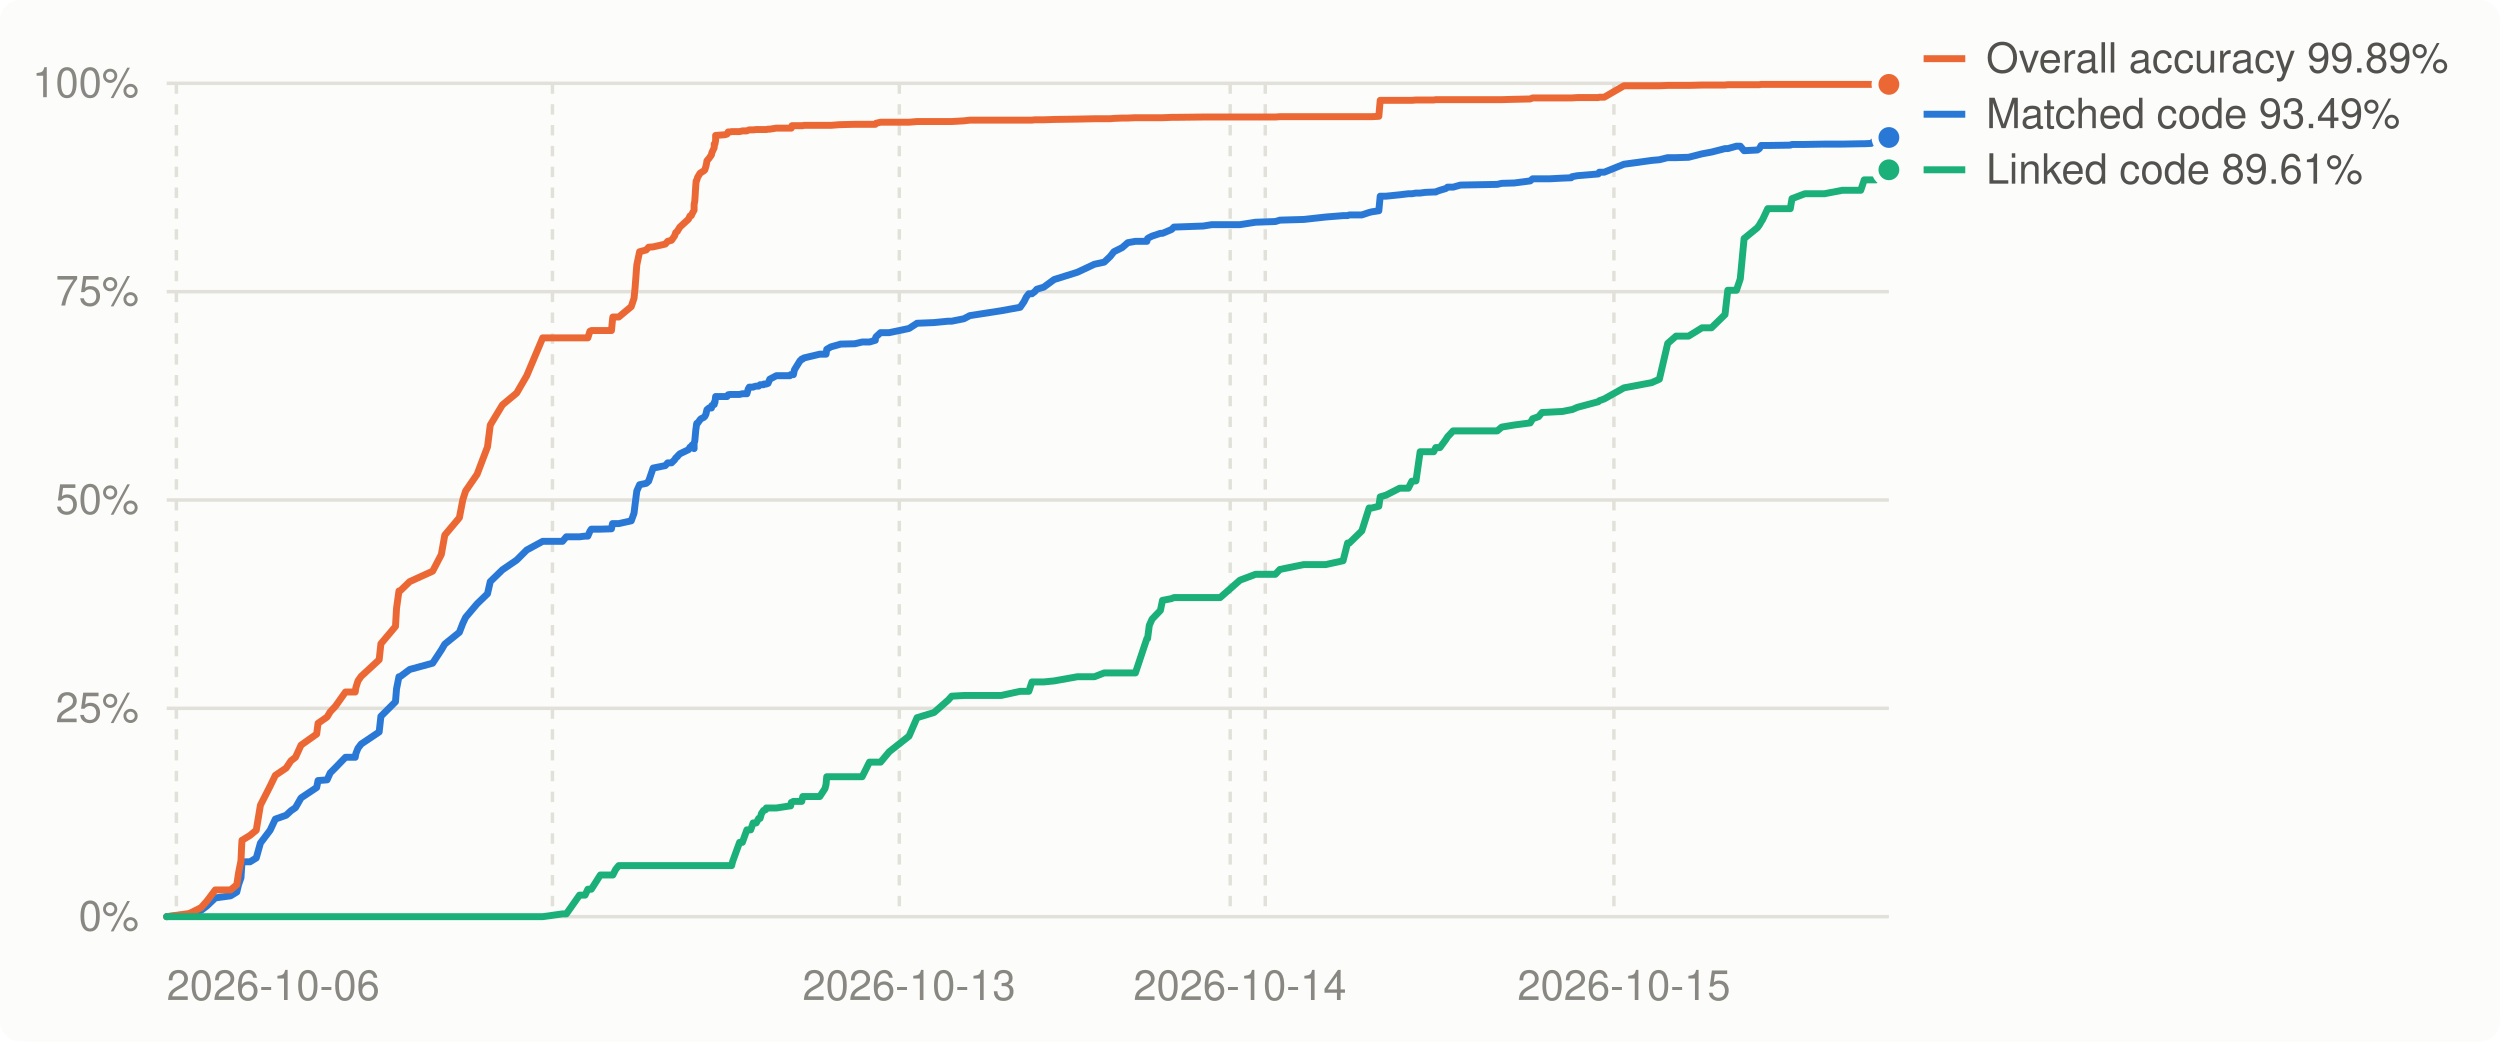
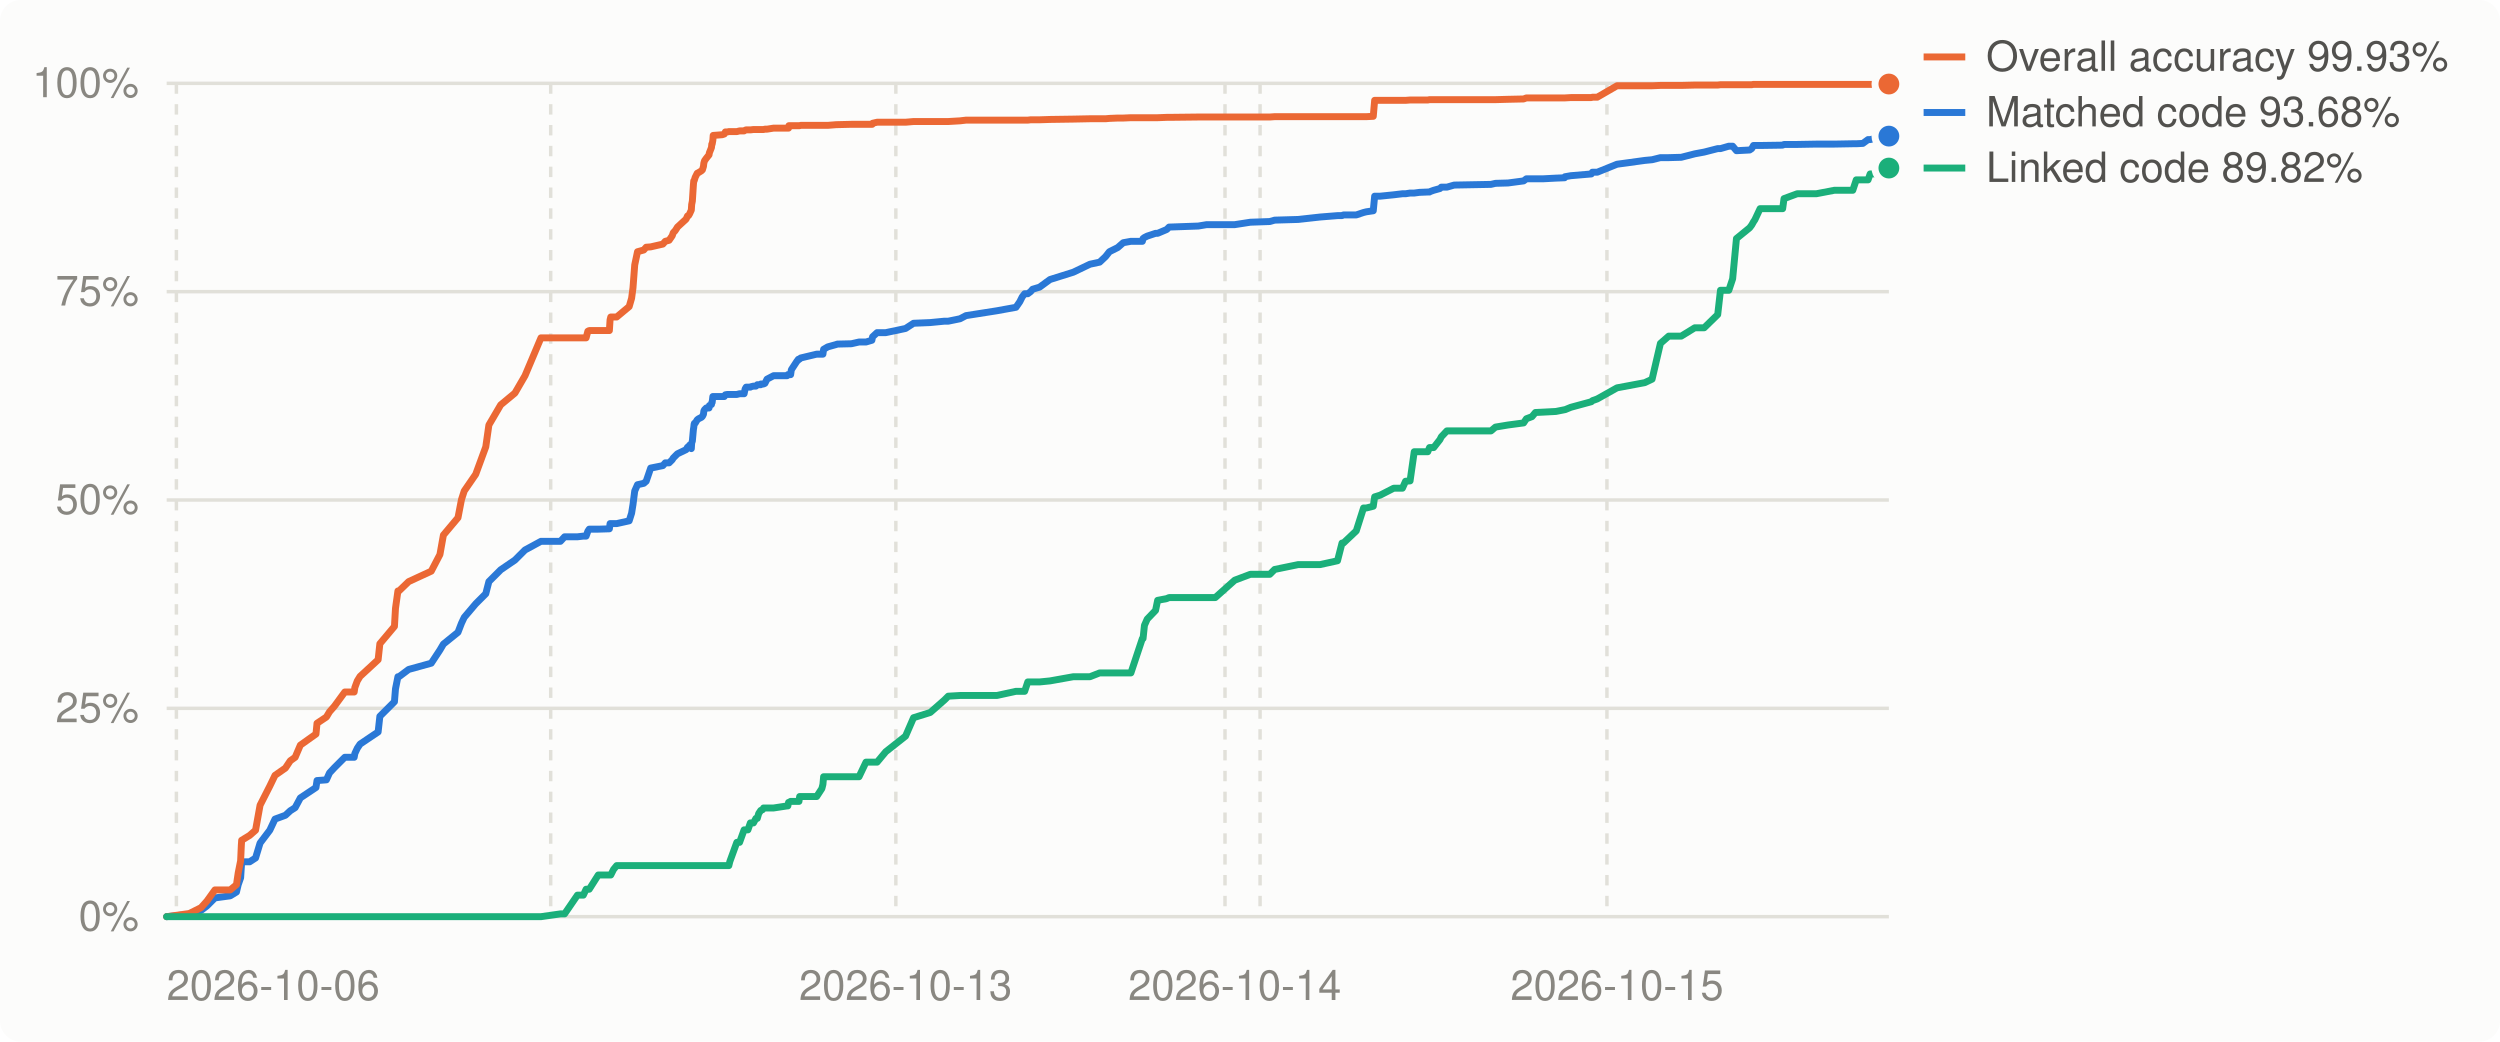
<svg xmlns="http://www.w3.org/2000/svg" viewBox="0 0 720 300" width="720" height="300" role="img" aria-label="Decompilation progress over time">
  <style>
.bg{fill:#fcfcfb}.grid{stroke:#e1e0d9}.muted{fill:#898781}.lbl{fill:#52514e}.ln0{stroke:#2a78d6}.dot0{fill:#2a78d6;stroke:#fcfcfb}.ln1{stroke:#eb6834}.dot1{fill:#eb6834;stroke:#fcfcfb}.ln2{stroke:#1baf7a}.dot2{fill:#1baf7a;stroke:#fcfcfb}
@media (prefers-color-scheme: dark){.bg{fill:#1a1a19}.grid{stroke:#2c2c2a}.muted{fill:#898781}.lbl{fill:#c3c2b7}.ln0{stroke:#3987e5}.dot0{fill:#3987e5;stroke:#1a1a19}.ln1{stroke:#d95926}.dot1{fill:#d95926;stroke:#1a1a19}.ln2{stroke:#199e70}.dot2{fill:#199e70;stroke:#1a1a19}}
text{font:12px -apple-system,BlinkMacSystemFont,'Segoe UI',Helvetica,Arial,sans-serif}
</style>
  <rect class="bg" width="720" height="300" rx="6" />
  <line x1="48" x2="544" y1="264.0" y2="264.0" class="grid" stroke-width="1" />
  <text x="40" y="268.0" class="muted" text-anchor="end">0%</text>
  <line x1="48" x2="544" y1="204.0" y2="204.0" class="grid" stroke-width="1" />
  <text x="40" y="208.0" class="muted" text-anchor="end">25%</text>
  <line x1="48" x2="544" y1="144.0" y2="144.0" class="grid" stroke-width="1" />
  <text x="40" y="148.0" class="muted" text-anchor="end">50%</text>
  <line x1="48" x2="544" y1="84.0" y2="84.0" class="grid" stroke-width="1" />
  <text x="40" y="88.0" class="muted" text-anchor="end">75%</text>
  <line x1="48" x2="544" y1="24.0" y2="24.0" class="grid" stroke-width="1" />
  <text x="40" y="28.0" class="muted" text-anchor="end">100%</text>
  <line x1="50.8" x2="50.8" y1="24" y2="264" class="grid" stroke-width="1" stroke-dasharray="3 3" />
-   <line x1="159.1" x2="159.1" y1="24" y2="264" class="grid" stroke-width="1" stroke-dasharray="3 3" />
-   <line x1="259.0" x2="259.0" y1="24" y2="264" class="grid" stroke-width="1" stroke-dasharray="3 3" />
-   <line x1="354.3" x2="354.3" y1="24" y2="264" class="grid" stroke-width="1" stroke-dasharray="3 3" />
-   <line x1="364.4" x2="364.4" y1="24" y2="264" class="grid" stroke-width="1" stroke-dasharray="3 3" />
-   <line x1="464.8" x2="464.8" y1="24" y2="264" class="grid" stroke-width="1" stroke-dasharray="3 3" />
+   <line x1="158.6" x2="158.6" y1="24" y2="264" class="grid" stroke-width="1" stroke-dasharray="3 3" />
+   <line x1="258.0" x2="258.0" y1="24" y2="264" class="grid" stroke-width="1" stroke-dasharray="3 3" />
+   <line x1="352.8" x2="352.8" y1="24" y2="264" class="grid" stroke-width="1" stroke-dasharray="3 3" />
+   <line x1="362.9" x2="362.9" y1="24" y2="264" class="grid" stroke-width="1" stroke-dasharray="3 3" />
+   <line x1="462.8" x2="462.8" y1="24" y2="264" class="grid" stroke-width="1" stroke-dasharray="3 3" />
  <text class="muted" x="48.0" y="288" text-anchor="start">2026-10-06</text>
-   <text class="muted" x="261.8" y="288" text-anchor="middle">2026-10-13</text>
-   <text class="muted" x="357.1" y="288" text-anchor="middle">2026-10-14</text>
-   <text class="muted" x="467.7" y="288" text-anchor="middle">2026-10-15</text>
-   <polyline points="48.0,264.0 53.7,263.4 54.5,263.3 57.9,262.2 59.6,260.9 62.0,258.6 66.4,258.0 68.2,256.9 68.7,254.8 69.4,252.8 69.6,249.7 69.7,248.2 72.0,248.2 73.8,247.1 75.0,242.8 77.8,239.1 79.3,235.9 82.4,234.8 83.8,233.5 85.1,232.6 86.7,229.8 91.2,226.8 91.6,224.8 94.2,224.6 95.1,222.6 96.6,221.1 99.5,218.1 102.3,218.1 102.5,217.0 103.1,215.5 104.0,214.3 109.2,210.8 109.7,206.3 113.9,202.1 114.2,198.4 114.9,194.9 115.2,194.9 118.0,192.8 124.6,191.0 127.1,187.2 128.1,185.5 132.3,182.1 133.3,179.5 134.1,177.8 137.4,173.9 140.4,171.0 141.2,167.5 144.7,164.1 148.8,161.3 151.7,158.4 156.3,155.9 162.0,155.9 163.1,154.6 166.9,154.6 168.5,154.4 169.3,154.4 169.9,153.0 170.3,152.4 172.9,152.4 176.1,152.3 176.4,150.8 176.5,150.8 177.3,150.8 178.2,150.8 181.8,150.0 182.6,147.8 182.9,145.3 183.4,141.4 184.2,139.6 186.1,139.2 186.8,138.6 188.1,134.8 191.6,134.1 192.3,133.3 193.4,133.3 194.3,132.4 194.6,131.9 195.1,131.5 195.1,131.4 195.5,131.0 195.8,130.7 198.3,129.5 198.7,128.8 199.1,128.7 199.3,128.2 199.9,129.2 199.9,127.6 200.1,127.0 200.4,123.7 200.5,123.1 200.6,122.2 200.7,121.9 200.9,121.9 201.6,120.9 201.9,120.6 202.7,120.2 203.0,119.9 203.3,119.3 203.5,118.4 203.6,118.0 204.2,117.5 204.9,117.5 205.0,116.8 205.7,116.5 205.7,115.9 205.9,115.9 206.1,114.2 206.1,114.2 207.5,114.2 208.8,114.2 209.4,114.2 209.7,113.7 209.7,113.7 210.3,113.6 210.7,113.6 211.0,113.6 213.0,113.6 213.8,113.4 215.1,113.4 215.5,112.0 215.8,111.5 216.2,111.5 216.9,111.5 217.0,111.4 217.8,111.2 218.5,111.2 218.9,110.8 219.3,110.8 219.9,110.8 220.0,110.6 220.5,110.6 220.6,110.6 220.7,110.6 221.2,110.4 221.7,109.2 223.6,108.2 227.5,108.2 227.7,107.9 227.9,107.9 228.1,107.9 228.2,107.9 228.5,107.9 228.8,106.5 230.4,103.9 230.6,103.8 230.8,103.5 230.9,103.4 231.2,103.4 231.5,103.1 236.1,102.0 237.6,102.0 237.9,102.0 238.1,100.6 239.3,99.9 241.8,99.2 242.0,99.1 246.2,99.0 248.3,98.5 250.4,98.5 252.1,98.0 252.1,97.5 252.3,97.0 253.6,95.8 256.1,95.8 261.8,94.6 264.1,93.1 269.0,92.9 273.1,92.5 274.1,92.5 277.6,91.8 279.3,90.9 288.3,89.5 293.8,88.5 294.9,86.9 295.6,85.5 296.3,84.6 297.2,84.6 298.0,84.0 298.6,83.3 300.6,82.7 303.6,80.5 310.3,78.4 315.2,76.1 318.0,75.5 319.7,73.9 320.8,72.5 323.2,71.3 324.8,69.9 327.0,69.5 330.3,69.5 330.5,68.7 331.0,68.4 331.8,68.0 334.2,67.2 334.8,67.2 337.4,66.1 338.1,65.4 346.5,65.1 349.0,64.7 351.4,64.7 357.1,64.7 361.6,64.0 367.3,63.8 368.6,63.4 375.5,63.2 381.8,62.5 386.8,62.1 388.1,62.1 388.6,61.9 392.2,61.9 394.3,61.2 395.1,61.0 397.1,60.7 397.5,56.5 399.2,56.5 403.1,56.1 405.6,55.8 406.6,55.8 407.8,55.6 409.0,55.6 410.5,55.4 412.9,55.3 413.5,55.3 413.6,55.2 414.7,54.8 416.4,54.3 416.9,53.9 418.5,53.9 420.6,53.3 431.2,53.1 432.5,52.8 436.1,52.7 440.7,52.1 441.4,51.5 443.1,51.5 444.1,51.5 446.2,51.5 450.0,51.3 452.5,51.2 452.7,50.9 454.3,50.6 460.3,50.1 460.6,49.6 462.0,49.6 467.7,47.3 475.7,46.2 477.9,46.0 480.3,45.4 482.7,45.4 486.3,45.3 490.2,44.3 492.9,43.8 496.8,42.8 497.6,42.8 500.1,42.1 501.2,42.1 502.3,43.4 506.1,43.2 506.7,42.8 507.2,41.9 507.6,41.9 509.1,41.9 515.6,41.8 516.1,41.6 519.8,41.6 525.4,41.5 530.6,41.5 535.9,41.4 536.9,41.4 538.9,41.3 540.3,40.2 541.0,40.2 543.7,39.6 544.0,39.6" fill="none" class="ln0" stroke-width="2" stroke-linejoin="round" stroke-linecap="round" />
-   <polyline points="48.0,264.0 53.7,263.2 54.5,263.1 57.9,261.4 59.6,259.5 62.0,256.3 66.4,256.3 68.2,254.8 68.7,251.4 69.4,247.9 69.6,243.5 69.7,242.0 72.0,240.6 73.8,239.1 75.0,231.9 77.8,226.4 79.3,223.3 82.4,221.2 83.8,219.1 85.1,218.1 86.7,214.6 91.2,211.4 91.6,208.3 94.2,206.5 95.1,205.0 96.6,203.4 99.5,199.3 102.3,199.3 102.5,198.0 103.1,196.1 104.0,194.8 109.2,190.0 109.7,185.4 113.9,180.4 114.2,175.2 114.9,170.2 115.2,170.2 118.0,167.5 124.6,164.5 127.1,159.7 128.1,154.1 132.3,149.1 133.3,143.9 134.1,141.4 137.4,136.6 140.4,128.7 141.2,122.4 144.7,116.6 148.8,113.2 151.7,108.2 156.3,97.3 162.0,97.3 163.1,97.3 166.9,97.3 168.5,97.3 169.3,97.3 169.9,95.4 170.3,95.2 172.9,95.2 176.1,95.2 176.4,92.1 176.5,91.3 177.3,91.3 178.2,91.3 181.8,88.3 182.6,85.9 182.9,82.9 183.4,76.3 184.2,72.5 186.1,72.0 186.8,71.2 188.1,71.1 191.6,70.3 192.3,69.5 193.4,69.2 194.3,67.9 194.6,67.0 195.1,66.6 195.1,66.5 195.5,65.9 195.8,65.4 198.3,63.1 198.7,62.2 199.1,62.1 199.3,61.6 199.9,60.5 199.9,58.9 200.1,57.9 200.4,53.2 200.5,52.1 200.6,52.1 200.7,51.8 200.9,51.1 201.6,49.9 201.9,49.7 202.7,49.2 203.0,48.9 203.3,47.9 203.5,47.0 203.6,46.3 204.2,45.6 204.9,44.6 205.0,44.0 205.7,42.5 205.7,41.5 205.9,41.5 206.1,40.4 206.1,39.0 207.5,38.9 208.8,38.8 209.4,38.6 209.7,38.1 209.7,38.0 210.3,38.0 210.7,37.9 211.0,37.9 213.0,37.9 213.8,37.7 215.1,37.7 215.5,37.5 215.8,37.4 216.2,37.4 216.9,37.4 217.0,37.4 217.8,37.3 218.5,37.3 218.9,37.3 219.3,37.3 219.9,37.3 220.0,37.3 220.5,37.3 220.6,37.3 220.7,37.3 221.2,37.2 221.7,37.2 223.6,36.9 227.5,36.9 227.7,36.9 227.9,36.9 228.1,36.2 228.2,36.2 228.5,36.2 228.8,36.2 230.4,36.2 230.6,36.2 230.8,36.2 230.9,36.2 231.2,36.2 231.5,36.1 236.1,36.1 237.6,36.1 237.9,36.1 238.1,36.1 239.3,36.1 241.8,35.9 242.0,35.9 246.2,35.8 248.3,35.8 250.4,35.8 252.1,35.8 252.1,35.8 252.3,35.5 253.6,35.2 256.1,35.2 261.8,35.2 264.1,35.0 269.0,35.0 273.1,35.0 274.1,35.0 277.6,34.8 279.3,34.6 288.3,34.6 293.8,34.6 294.9,34.6 295.6,34.6 296.3,34.6 297.2,34.6 298.0,34.5 298.6,34.5 300.6,34.5 303.6,34.4 310.3,34.3 315.2,34.2 318.0,34.2 319.7,34.2 320.8,34.1 323.2,34.0 324.8,34.0 327.0,33.9 330.3,33.9 330.5,33.9 331.0,33.9 331.8,33.9 334.2,33.9 334.8,33.9 337.4,33.8 338.1,33.8 346.5,33.7 349.0,33.7 351.4,33.7 357.1,33.7 361.6,33.7 367.3,33.7 368.6,33.6 375.5,33.6 381.8,33.6 386.8,33.6 388.1,33.6 388.6,33.6 392.2,33.6 394.3,33.6 395.1,33.6 397.1,33.5 397.5,28.9 399.2,28.9 403.1,28.9 405.6,28.9 406.6,28.9 407.8,28.8 409.0,28.8 410.5,28.8 412.9,28.8 413.5,28.7 413.6,28.7 414.7,28.7 416.4,28.7 416.9,28.7 418.5,28.7 420.6,28.7 431.2,28.7 432.5,28.7 436.1,28.6 440.7,28.5 441.4,28.2 443.1,28.2 444.1,28.2 446.2,28.2 450.0,28.2 452.5,28.2 452.7,28.2 454.3,28.1 460.3,28.1 460.6,28.0 462.0,28.0 467.7,24.7 475.7,24.7 477.9,24.7 480.3,24.6 482.7,24.6 486.3,24.6 490.2,24.5 492.9,24.5 496.8,24.5 497.6,24.4 500.1,24.4 501.2,24.4 502.3,24.4 506.1,24.4 506.7,24.4 507.2,24.3 507.6,24.3 509.1,24.3 515.6,24.3 516.1,24.3 519.8,24.3 525.4,24.3 530.6,24.3 535.9,24.3 536.9,24.3 538.9,24.3 540.3,24.3 541.0,24.3 543.7,24.3 544.0,24.3" fill="none" class="ln1" stroke-width="2" stroke-linejoin="round" stroke-linecap="round" />
-   <polyline points="48.0,264.0 53.7,264.0 54.5,264.0 57.9,264.0 59.6,264.0 62.0,264.0 66.4,264.0 68.2,264.0 68.7,264.0 69.4,264.0 69.6,264.0 69.7,264.0 72.0,264.0 73.8,264.0 75.0,264.0 77.8,264.0 79.3,264.0 82.4,264.0 83.8,264.0 85.1,264.0 86.7,264.0 91.2,264.0 91.6,264.0 94.2,264.0 95.1,264.0 96.6,264.0 99.5,264.0 102.3,264.0 102.5,264.0 103.1,264.0 104.0,264.0 109.2,264.0 109.7,264.0 113.9,264.0 114.2,264.0 114.9,264.0 115.2,264.0 118.0,264.0 124.6,264.0 127.1,264.0 128.1,264.0 132.3,264.0 133.3,264.0 134.1,264.0 137.4,264.0 140.4,264.0 141.2,264.0 144.7,264.0 148.8,264.0 151.7,264.0 156.3,264.0 162.0,263.2 163.1,263.2 166.9,257.8 168.5,257.8 169.3,256.1 169.9,256.1 170.3,256.1 172.9,252.0 176.1,252.0 176.4,252.0 176.5,252.0 177.3,250.4 178.2,249.3 181.8,249.3 182.6,249.3 182.9,249.3 183.4,249.3 184.2,249.3 186.1,249.3 186.8,249.3 188.1,249.3 191.6,249.3 192.3,249.3 193.4,249.3 194.3,249.3 194.6,249.3 195.1,249.3 195.1,249.3 195.5,249.3 195.8,249.3 198.3,249.3 198.7,249.3 199.1,249.3 199.3,249.3 199.9,249.3 199.9,249.3 200.1,249.3 200.4,249.3 200.5,249.3 200.6,249.3 200.7,249.3 200.9,249.3 201.6,249.3 201.9,249.3 202.7,249.3 203.0,249.3 203.3,249.3 203.5,249.3 203.6,249.3 204.2,249.3 204.9,249.3 205.0,249.3 205.7,249.3 205.7,249.3 205.9,249.3 206.1,249.3 206.1,249.3 207.5,249.3 208.8,249.3 209.4,249.3 209.7,249.3 209.7,249.3 210.3,249.3 210.7,249.3 211.0,248.1 213.0,242.6 213.8,242.6 215.1,239.0 215.5,239.0 215.8,239.0 216.2,239.0 216.9,237.0 217.0,237.0 217.8,237.0 218.5,235.7 218.9,235.7 219.3,234.3 219.9,233.4 220.0,233.4 220.5,233.2 220.6,232.9 220.7,232.7 221.2,232.7 221.7,232.7 223.6,232.7 227.5,232.1 227.7,232.1 227.9,231.1 228.1,231.1 228.2,231.0 228.5,230.8 228.8,230.8 230.4,230.8 230.6,230.8 230.8,230.8 230.9,230.8 231.2,229.4 231.5,229.4 236.1,229.4 237.6,227.1 237.9,225.9 238.1,223.7 239.3,223.7 241.8,223.7 242.0,223.7 246.2,223.7 248.3,223.7 250.4,219.5 252.1,219.5 252.1,219.5 252.3,219.5 253.6,219.5 256.1,216.5 261.8,212.0 264.1,206.7 269.0,205.2 273.1,201.6 274.1,200.5 277.6,200.3 279.3,200.3 288.3,200.3 293.8,199.1 294.9,199.1 295.6,199.1 296.3,199.1 297.2,196.4 298.0,196.4 298.6,196.4 300.6,196.4 303.6,196.1 310.3,194.9 315.2,194.9 318.0,193.8 319.7,193.8 320.8,193.8 323.2,193.8 324.8,193.8 327.0,193.8 330.3,183.9 330.5,183.9 331.0,180.1 331.8,178.3 334.2,175.8 334.8,172.9 337.4,172.4 338.1,172.1 346.5,172.1 349.0,172.1 351.4,172.1 357.1,167.1 361.6,165.4 367.3,165.4 368.6,164.0 375.5,162.6 381.8,162.6 386.8,161.5 388.1,156.4 388.6,156.4 392.2,152.9 394.3,146.3 395.1,146.3 397.1,145.8 397.5,143.1 399.2,142.6 403.1,140.6 405.6,140.6 406.6,138.6 407.8,138.5 409.0,130.1 410.5,130.1 412.9,130.1 413.5,128.9 413.6,128.9 414.7,128.9 416.4,126.6 416.9,125.8 418.5,124.1 420.6,124.1 431.2,124.1 432.5,123.0 436.1,122.4 440.7,121.8 441.4,120.6 443.1,120.0 444.1,118.8 446.2,118.7 450.0,118.5 452.5,118.0 452.7,118.0 454.3,117.3 460.3,115.7 460.6,115.4 462.0,114.9 467.7,111.7 475.7,110.2 477.9,109.2 480.3,98.9 482.7,96.8 486.3,96.8 490.2,94.4 492.9,94.4 496.8,90.6 497.6,83.6 500.1,83.6 501.2,80.3 502.3,68.7 506.1,65.6 506.7,64.8 507.2,63.9 507.6,63.3 509.1,60.1 515.6,60.1 516.1,57.2 519.8,55.8 525.4,55.8 530.6,54.8 535.9,54.8 536.9,51.8 538.9,51.8 540.3,51.8 541.0,50.1 543.7,50.1 544.0,48.9" fill="none" class="ln2" stroke-width="2" stroke-linejoin="round" stroke-linecap="round" />
-   <circle cx="544.0" cy="39.6" r="4" class="dot0" stroke-width="2" />
-   <circle cx="544.0" cy="24.3" r="4" class="dot1" stroke-width="2" />
-   <circle cx="544.0" cy="48.9" r="4" class="dot2" stroke-width="2" />
-   <line x1="554" x2="566" y1="48.9" y2="48.9" class="ln2" stroke-width="2" />
-   <text class="lbl" x="572" y="52.9">Linked code 89.61%</text>
-   <line x1="554" x2="566" y1="32.9" y2="32.9" class="ln0" stroke-width="2" />
-   <text class="lbl" x="572" y="36.9">Matched code 93.49%</text>
-   <line x1="554" x2="566" y1="16.9" y2="16.9" class="ln1" stroke-width="2" />
-   <text class="lbl" x="572" y="20.9">Overall accuracy 99.89%</text>
+   <text class="muted" x="260.8" y="288" text-anchor="middle">2026-10-13</text>
+   <text class="muted" x="355.6" y="288" text-anchor="middle">2026-10-14</text>
+   <text class="muted" x="465.7" y="288" text-anchor="middle">2026-10-15</text>
+   <polyline points="48.0,264.0 53.7,263.4 54.5,263.3 57.9,262.2 59.6,260.9 61.9,258.6 66.3,258.0 68.1,256.9 68.6,254.8 69.3,252.8 69.5,249.7 69.6,248.2 71.9,248.2 73.6,247.1 74.9,242.8 77.7,239.1 79.2,235.9 82.2,234.8 83.6,233.5 85.0,232.6 86.5,229.8 91.0,226.8 91.3,224.8 94.0,224.6 94.9,222.6 96.3,221.1 99.3,218.1 102.0,218.1 102.2,217.0 102.9,215.5 103.7,214.3 108.9,210.8 109.4,206.3 113.6,202.1 113.9,198.4 114.6,194.9 114.9,194.9 117.7,192.8 124.2,191.0 126.7,187.2 127.7,185.5 131.9,182.1 132.9,179.5 133.7,177.8 137.0,173.9 139.9,171.0 140.8,167.5 144.2,164.1 148.3,161.3 151.2,158.4 155.8,155.9 161.4,155.9 162.6,154.6 166.3,154.6 168.0,154.4 168.8,154.4 169.3,153.0 169.7,152.4 172.3,152.4 175.5,152.3 175.7,150.8 175.9,150.8 176.7,150.8 177.6,150.8 181.2,150.0 181.9,147.8 182.3,145.3 182.8,141.4 183.6,139.6 185.4,139.2 186.1,138.6 187.4,134.8 190.9,134.1 191.6,133.3 192.7,133.3 193.6,132.4 193.9,131.9 194.3,131.5 194.4,131.4 194.8,131.0 195.1,130.7 197.6,129.5 198.0,128.8 198.3,128.7 198.6,128.2 199.1,129.2 199.2,127.6 199.4,127.0 199.7,123.7 199.8,123.1 199.9,122.2 200.0,121.9 200.2,121.9 200.8,120.9 201.2,120.6 202.0,120.2 202.3,119.9 202.6,119.3 202.7,118.4 202.9,118.0 203.4,117.5 204.2,117.5 204.3,116.8 204.9,116.5 205.0,115.9 205.1,115.9 205.3,114.2 205.4,114.2 206.7,114.2 208.0,114.2 208.6,114.2 208.9,113.7 208.9,113.7 209.5,113.6 209.9,113.6 210.2,113.6 212.2,113.6 213.0,113.4 214.3,113.4 214.6,112.0 214.9,111.5 215.4,111.5 216.1,111.5 216.2,111.4 217.0,111.2 217.7,111.2 218.1,110.8 218.5,110.8 219.1,110.8 219.1,110.6 219.6,110.6 219.8,110.6 219.9,110.6 220.3,110.4 220.9,109.2 222.8,108.2 226.7,108.2 226.9,107.9 227.1,107.9 227.2,107.9 227.4,107.9 227.7,107.9 227.9,106.5 229.6,103.9 229.8,103.8 229.9,103.5 230.1,103.4 230.3,103.4 230.6,103.1 235.2,102.0 236.7,102.0 237.0,102.0 237.2,100.6 238.4,99.9 240.9,99.2 241.1,99.1 245.2,99.0 247.4,98.5 249.4,98.5 251.1,98.0 251.2,97.5 251.3,97.0 252.6,95.8 255.1,95.8 260.8,94.6 263.1,93.1 267.9,92.9 272.0,92.5 273.1,92.5 276.5,91.8 278.2,90.9 287.1,89.5 292.6,88.5 293.7,86.9 294.4,85.5 295.1,84.6 296.0,84.6 296.8,84.0 297.4,83.3 299.4,82.7 302.4,80.5 309.1,78.4 313.9,76.1 316.7,75.5 318.4,73.9 319.5,72.5 321.9,71.3 323.5,69.9 325.7,69.5 329.0,69.5 329.2,68.7 329.6,68.4 330.4,68.0 332.8,67.2 333.4,67.2 336.0,66.1 336.7,65.4 345.1,65.1 347.5,64.7 350.0,64.7 355.6,64.7 360.1,64.0 365.7,63.8 367.1,63.4 373.9,63.2 380.2,62.5 385.2,62.1 386.5,62.1 386.9,61.9 390.6,61.9 392.7,61.2 393.5,61.0 395.5,60.7 395.9,56.5 397.5,56.5 401.4,56.1 403.9,55.8 404.8,55.8 406.1,55.6 407.3,55.6 408.8,55.4 411.2,55.3 411.7,55.3 411.8,55.2 412.9,54.8 414.7,54.3 415.1,53.9 416.7,53.9 418.8,53.3 429.4,53.1 430.7,52.8 434.3,52.7 438.8,52.1 439.6,51.5 441.2,51.5 442.2,51.5 444.3,51.5 448.1,51.3 450.6,51.2 450.7,50.9 452.4,50.6 458.3,50.1 458.6,49.6 460.0,49.6 465.7,47.3 473.7,46.2 475.8,46.0 478.2,45.4 480.6,45.4 484.2,45.3 488.1,44.3 490.8,43.8 494.7,42.8 495.5,42.8 497.9,42.1 499.0,42.1 500.1,43.4 503.9,43.2 504.5,42.8 505.0,41.9 505.4,41.9 506.9,41.9 513.4,41.8 513.8,41.6 517.6,41.6 523.1,41.5 528.3,41.5 533.6,41.4 534.6,41.4 536.5,41.3 538.0,40.2 538.6,40.2 541.4,39.6 541.6,39.6 544.0,39.2" fill="none" class="ln0" stroke-width="2" stroke-linejoin="round" stroke-linecap="round" />
+   <polyline points="48.0,264.0 53.7,263.2 54.5,263.1 57.9,261.4 59.6,259.5 61.9,256.3 66.3,256.3 68.1,254.8 68.6,251.4 69.3,247.9 69.5,243.5 69.6,242.0 71.9,240.6 73.6,239.1 74.9,231.9 77.7,226.4 79.2,223.3 82.2,221.2 83.6,219.1 85.0,218.1 86.5,214.6 91.0,211.4 91.3,208.3 94.0,206.5 94.9,205.0 96.3,203.4 99.3,199.3 102.0,199.3 102.2,198.0 102.9,196.1 103.7,194.8 108.9,190.0 109.4,185.4 113.6,180.4 113.9,175.2 114.6,170.2 114.9,170.2 117.7,167.5 124.2,164.5 126.7,159.7 127.7,154.1 131.9,149.1 132.9,143.9 133.7,141.4 137.0,136.6 139.9,128.7 140.8,122.4 144.2,116.6 148.3,113.2 151.2,108.2 155.8,97.3 161.4,97.3 162.6,97.3 166.3,97.3 168.0,97.3 168.8,97.3 169.3,95.4 169.7,95.2 172.3,95.2 175.5,95.2 175.7,92.1 175.9,91.3 176.7,91.3 177.6,91.3 181.2,88.3 181.9,85.9 182.3,82.9 182.8,76.3 183.6,72.5 185.4,72.0 186.1,71.2 187.4,71.1 190.9,70.3 191.6,69.5 192.7,69.2 193.6,67.9 193.9,67.0 194.3,66.6 194.4,66.5 194.8,65.9 195.1,65.4 197.6,63.1 198.0,62.2 198.3,62.1 198.6,61.6 199.1,60.5 199.2,58.9 199.4,57.9 199.7,53.2 199.8,52.1 199.9,52.1 200.0,51.8 200.2,51.1 200.8,49.9 201.2,49.7 202.0,49.2 202.3,48.9 202.6,47.9 202.7,47.0 202.9,46.3 203.4,45.6 204.2,44.6 204.3,44.0 204.9,42.5 205.0,41.5 205.1,41.5 205.3,40.4 205.4,39.0 206.7,38.9 208.0,38.8 208.6,38.6 208.9,38.1 208.9,38.0 209.5,38.0 209.9,37.9 210.2,37.9 212.2,37.9 213.0,37.7 214.3,37.7 214.6,37.5 214.9,37.4 215.4,37.4 216.1,37.4 216.2,37.4 217.0,37.3 217.7,37.3 218.1,37.3 218.5,37.3 219.1,37.3 219.1,37.3 219.6,37.3 219.8,37.3 219.9,37.3 220.3,37.2 220.9,37.2 222.8,36.9 226.7,36.9 226.9,36.9 227.1,36.9 227.2,36.2 227.4,36.2 227.7,36.2 227.9,36.2 229.6,36.2 229.8,36.2 229.9,36.2 230.1,36.2 230.3,36.2 230.6,36.1 235.2,36.1 236.7,36.1 237.0,36.1 237.2,36.1 238.4,36.1 240.9,35.9 241.1,35.9 245.2,35.8 247.4,35.8 249.4,35.8 251.1,35.8 251.2,35.8 251.3,35.5 252.6,35.2 255.1,35.2 260.8,35.2 263.1,35.0 267.9,35.0 272.0,35.0 273.1,35.0 276.5,34.8 278.2,34.6 287.1,34.6 292.6,34.6 293.7,34.6 294.4,34.6 295.1,34.6 296.0,34.6 296.8,34.5 297.4,34.5 299.4,34.5 302.4,34.4 309.1,34.3 313.9,34.2 316.7,34.2 318.4,34.2 319.5,34.1 321.9,34.0 323.5,34.0 325.7,33.9 329.0,33.9 329.2,33.9 329.6,33.9 330.4,33.9 332.8,33.9 333.4,33.9 336.0,33.8 336.7,33.8 345.1,33.7 347.5,33.7 350.0,33.7 355.6,33.7 360.1,33.7 365.7,33.7 367.1,33.6 373.9,33.6 380.2,33.6 385.2,33.6 386.5,33.6 386.9,33.6 390.6,33.6 392.7,33.6 393.5,33.6 395.5,33.5 395.9,28.9 397.5,28.9 401.4,28.9 403.9,28.9 404.8,28.9 406.1,28.8 407.3,28.8 408.8,28.8 411.2,28.8 411.7,28.7 411.8,28.7 412.9,28.7 414.7,28.7 415.1,28.7 416.7,28.7 418.8,28.7 429.4,28.7 430.7,28.7 434.3,28.6 438.8,28.5 439.6,28.2 441.2,28.2 442.2,28.2 444.3,28.2 448.1,28.2 450.6,28.2 450.7,28.2 452.4,28.1 458.3,28.1 458.6,28.0 460.0,28.0 465.7,24.7 473.7,24.7 475.8,24.7 478.2,24.6 480.6,24.6 484.2,24.6 488.1,24.5 490.8,24.5 494.7,24.5 495.5,24.4 497.9,24.4 499.0,24.4 500.1,24.4 503.9,24.4 504.5,24.4 505.0,24.3 505.4,24.3 506.9,24.3 513.4,24.3 513.8,24.3 517.6,24.3 523.1,24.3 528.3,24.3 533.6,24.3 534.6,24.3 536.5,24.3 538.0,24.3 538.6,24.3 541.4,24.3 541.6,24.3 544.0,24.2" fill="none" class="ln1" stroke-width="2" stroke-linejoin="round" stroke-linecap="round" />
+   <polyline points="48.0,264.0 53.7,264.0 54.5,264.0 57.9,264.0 59.6,264.0 61.9,264.0 66.3,264.0 68.1,264.0 68.6,264.0 69.3,264.0 69.5,264.0 69.6,264.0 71.9,264.0 73.6,264.0 74.9,264.0 77.7,264.0 79.2,264.0 82.2,264.0 83.6,264.0 85.0,264.0 86.5,264.0 91.0,264.0 91.3,264.0 94.0,264.0 94.9,264.0 96.3,264.0 99.3,264.0 102.0,264.0 102.2,264.0 102.9,264.0 103.7,264.0 108.9,264.0 109.4,264.0 113.6,264.0 113.9,264.0 114.6,264.0 114.9,264.0 117.7,264.0 124.2,264.0 126.7,264.0 127.7,264.0 131.9,264.0 132.9,264.0 133.7,264.0 137.0,264.0 139.9,264.0 140.8,264.0 144.2,264.0 148.3,264.0 151.2,264.0 155.8,264.0 161.4,263.2 162.6,263.2 166.3,257.8 168.0,257.8 168.8,256.1 169.3,256.1 169.7,256.1 172.3,252.0 175.5,252.0 175.7,252.0 175.9,252.0 176.7,250.4 177.6,249.3 181.2,249.3 181.9,249.3 182.3,249.3 182.8,249.3 183.6,249.3 185.4,249.3 186.1,249.3 187.4,249.3 190.9,249.3 191.6,249.3 192.7,249.3 193.6,249.3 193.9,249.3 194.3,249.3 194.4,249.3 194.8,249.3 195.1,249.3 197.6,249.3 198.0,249.3 198.3,249.3 198.6,249.3 199.1,249.3 199.2,249.3 199.4,249.3 199.7,249.3 199.8,249.3 199.9,249.3 200.0,249.3 200.2,249.3 200.8,249.3 201.2,249.3 202.0,249.3 202.3,249.3 202.6,249.3 202.7,249.3 202.9,249.3 203.4,249.3 204.2,249.3 204.3,249.3 204.9,249.3 205.0,249.3 205.1,249.3 205.3,249.3 205.4,249.3 206.7,249.3 208.0,249.3 208.6,249.3 208.9,249.3 208.9,249.3 209.5,249.3 209.9,249.3 210.2,248.1 212.2,242.6 213.0,242.6 214.3,239.0 214.6,239.0 214.9,239.0 215.4,239.0 216.1,237.0 216.2,237.0 217.0,237.0 217.7,235.7 218.1,235.7 218.5,234.3 219.1,233.4 219.1,233.4 219.6,233.2 219.8,232.9 219.9,232.7 220.3,232.7 220.9,232.7 222.8,232.7 226.7,232.1 226.9,232.1 227.1,231.1 227.2,231.1 227.4,231.0 227.7,230.8 227.9,230.8 229.6,230.8 229.8,230.8 229.9,230.8 230.1,230.8 230.3,229.4 230.6,229.4 235.2,229.4 236.7,227.1 237.0,225.9 237.2,223.7 238.4,223.7 240.9,223.7 241.1,223.7 245.2,223.7 247.4,223.7 249.4,219.5 251.1,219.5 251.2,219.5 251.3,219.5 252.6,219.5 255.1,216.5 260.8,212.0 263.1,206.7 267.9,205.2 272.0,201.6 273.1,200.5 276.5,200.3 278.2,200.3 287.1,200.3 292.6,199.1 293.7,199.1 294.4,199.1 295.1,199.1 296.0,196.4 296.8,196.4 297.4,196.4 299.4,196.4 302.4,196.1 309.1,194.9 313.9,194.9 316.7,193.8 318.4,193.8 319.5,193.8 321.9,193.8 323.5,193.8 325.7,193.8 329.0,183.9 329.2,183.9 329.6,180.1 330.4,178.3 332.8,175.8 333.4,172.9 336.0,172.4 336.7,172.1 345.1,172.1 347.5,172.1 350.0,172.1 355.6,167.1 360.1,165.4 365.7,165.4 367.1,164.0 373.9,162.6 380.2,162.6 385.2,161.5 386.5,156.4 386.9,156.4 390.6,152.9 392.7,146.3 393.5,146.3 395.5,145.8 395.9,143.1 397.5,142.6 401.4,140.6 403.9,140.6 404.8,138.6 406.1,138.5 407.3,130.1 408.8,130.1 411.2,130.1 411.7,128.9 411.8,128.9 412.9,128.9 414.7,126.6 415.1,125.8 416.7,124.1 418.8,124.1 429.4,124.1 430.7,123.0 434.3,122.4 438.8,121.8 439.6,120.6 441.2,120.0 442.2,118.8 444.3,118.7 448.1,118.5 450.6,118.0 450.7,118.0 452.4,117.3 458.3,115.7 458.6,115.4 460.0,114.9 465.7,111.7 473.7,110.2 475.8,109.2 478.2,98.9 480.6,96.8 484.2,96.8 488.1,94.4 490.8,94.4 494.7,90.6 495.5,83.6 497.9,83.6 499.0,80.3 500.1,68.7 503.9,65.6 504.5,64.8 505.0,63.9 505.4,63.3 506.9,60.1 513.4,60.1 513.8,57.2 517.6,55.8 523.1,55.8 528.3,54.8 533.6,54.8 534.6,51.8 536.5,51.8 538.0,51.8 538.6,50.1 541.4,50.1 541.6,48.9 544.0,48.4" fill="none" class="ln2" stroke-width="2" stroke-linejoin="round" stroke-linecap="round" />
+   <circle cx="544.0" cy="39.2" r="4" class="dot0" stroke-width="2" />
+   <circle cx="544.0" cy="24.2" r="4" class="dot1" stroke-width="2" />
+   <circle cx="544.0" cy="48.4" r="4" class="dot2" stroke-width="2" />
+   <line x1="554" x2="566" y1="48.4" y2="48.4" class="ln2" stroke-width="2" />
+   <text class="lbl" x="572" y="52.4">Linked code 89.82%</text>
+   <line x1="554" x2="566" y1="32.4" y2="32.4" class="ln0" stroke-width="2" />
+   <text class="lbl" x="572" y="36.4">Matched code 93.68%</text>
+   <line x1="554" x2="566" y1="16.4" y2="16.4" class="ln1" stroke-width="2" />
+   <text class="lbl" x="572" y="20.4">Overall accuracy 99.93%</text>
</svg>
